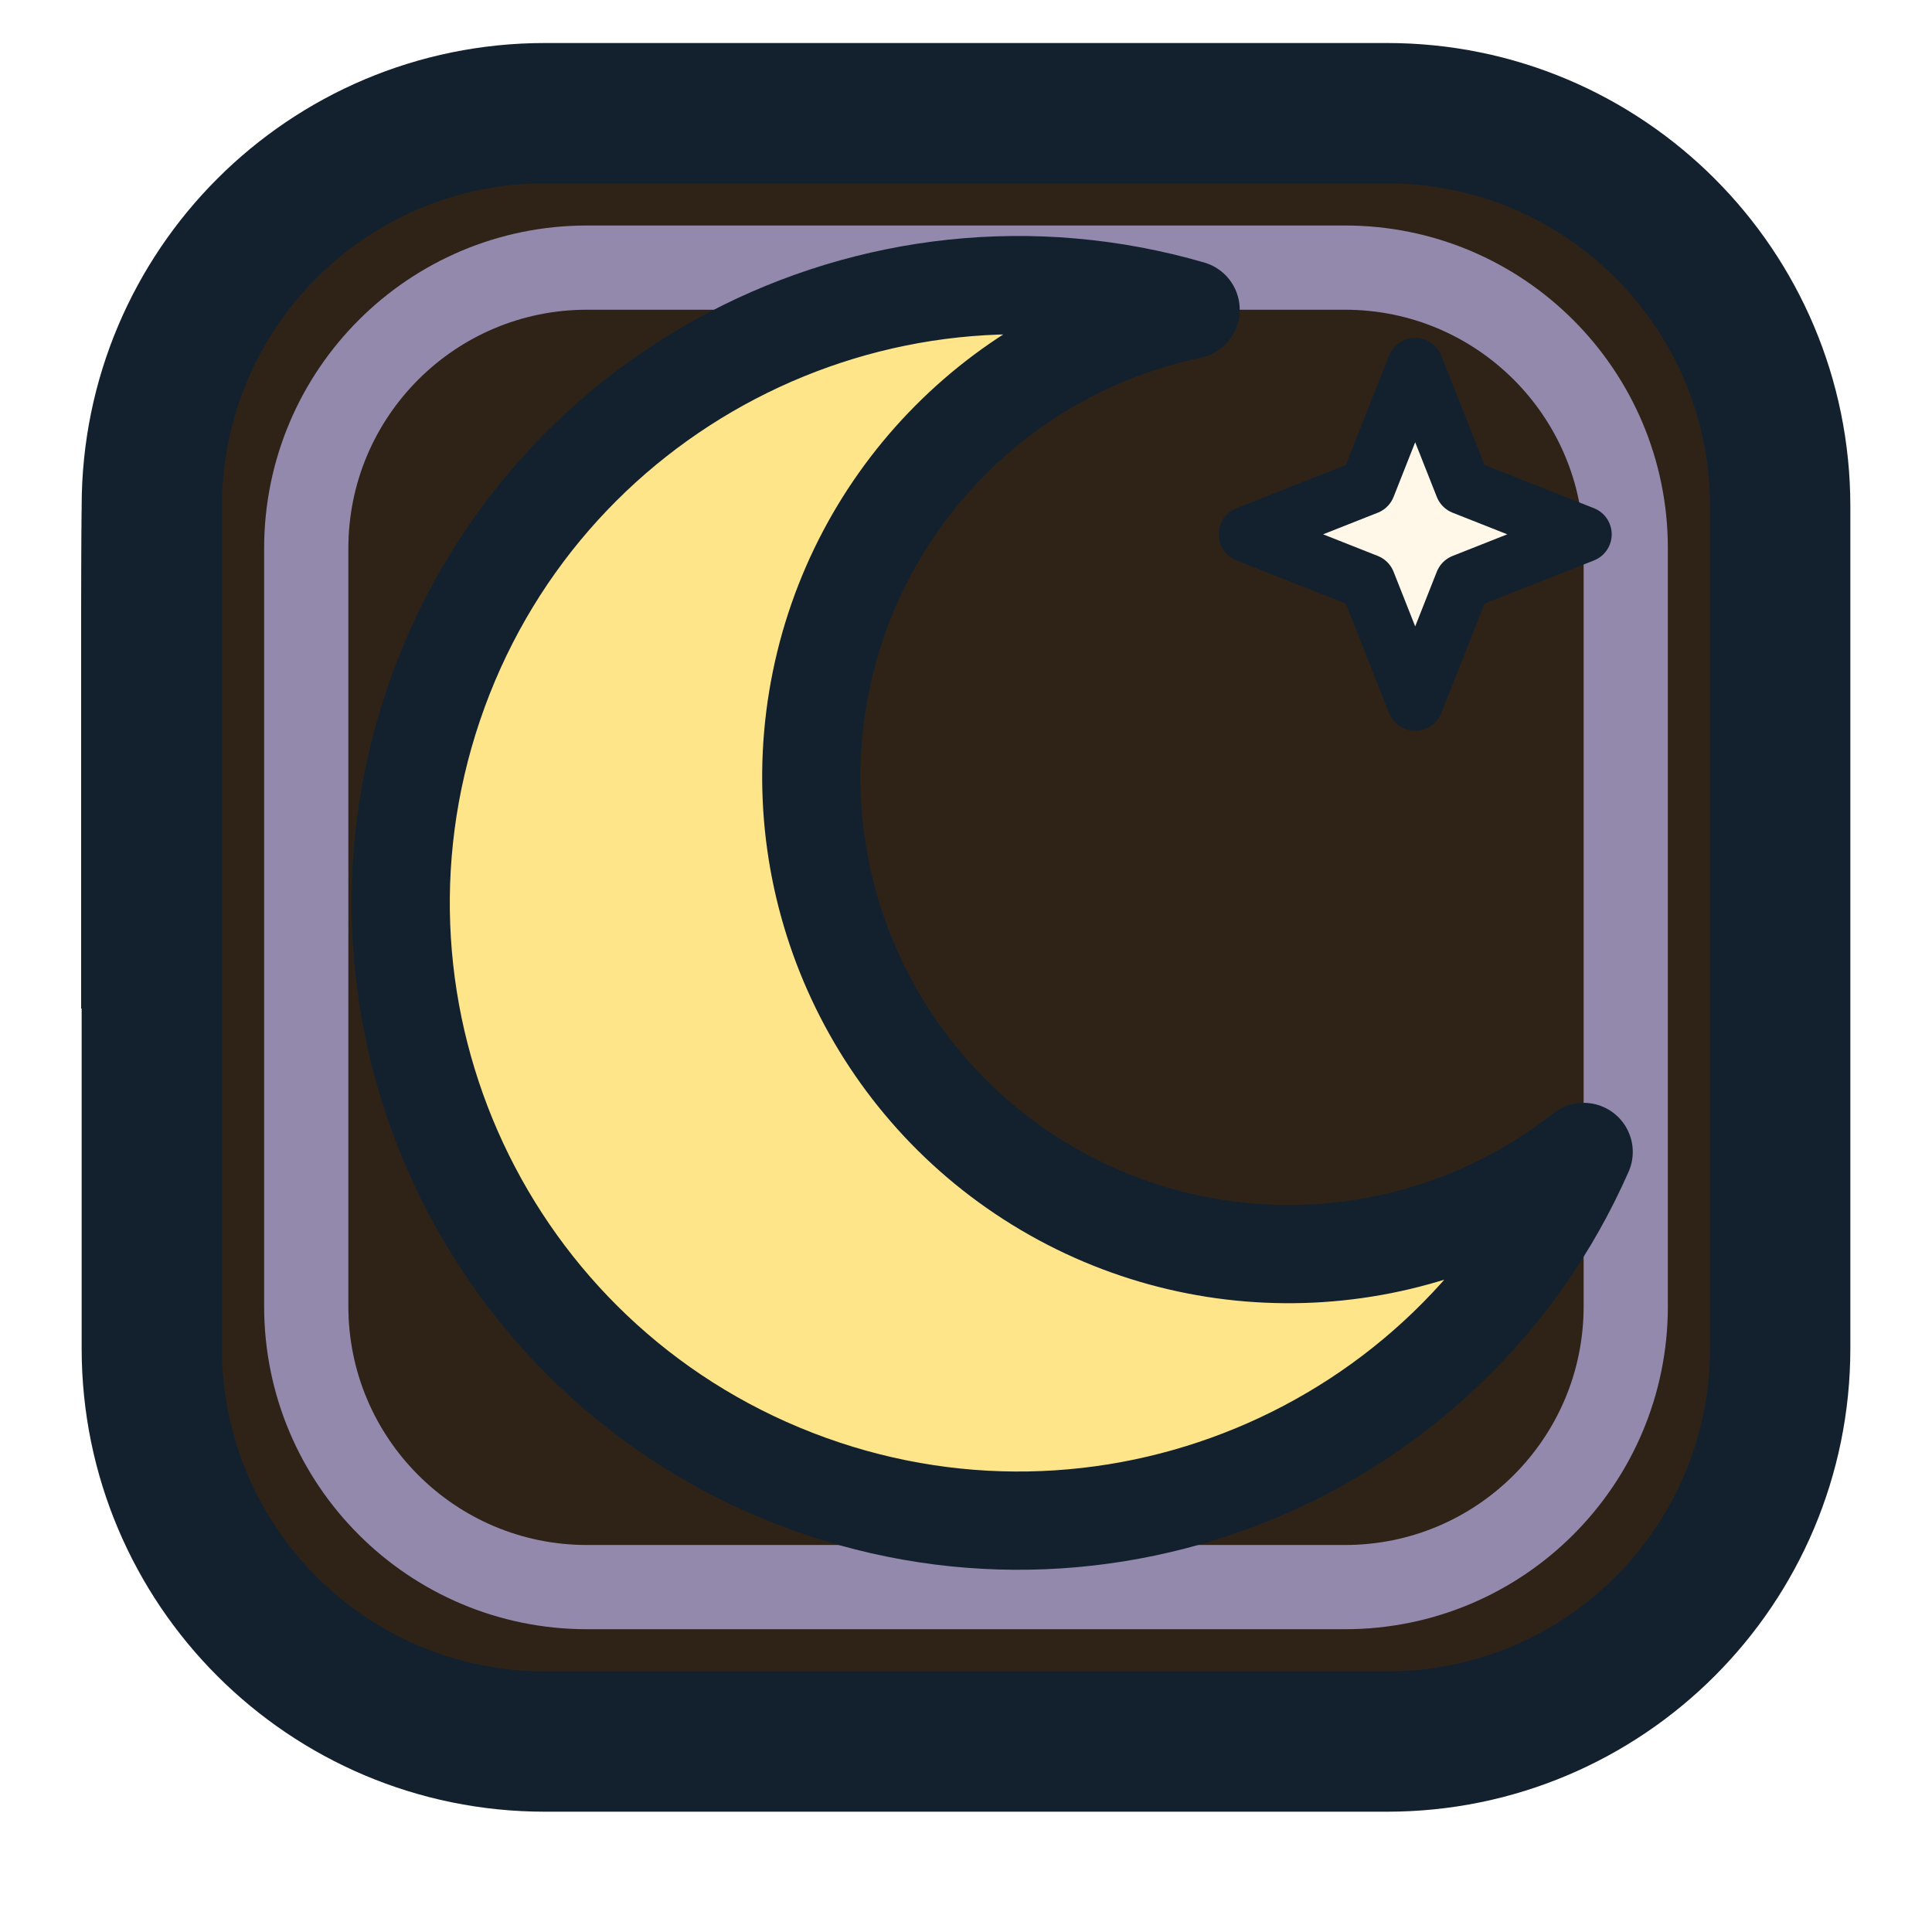
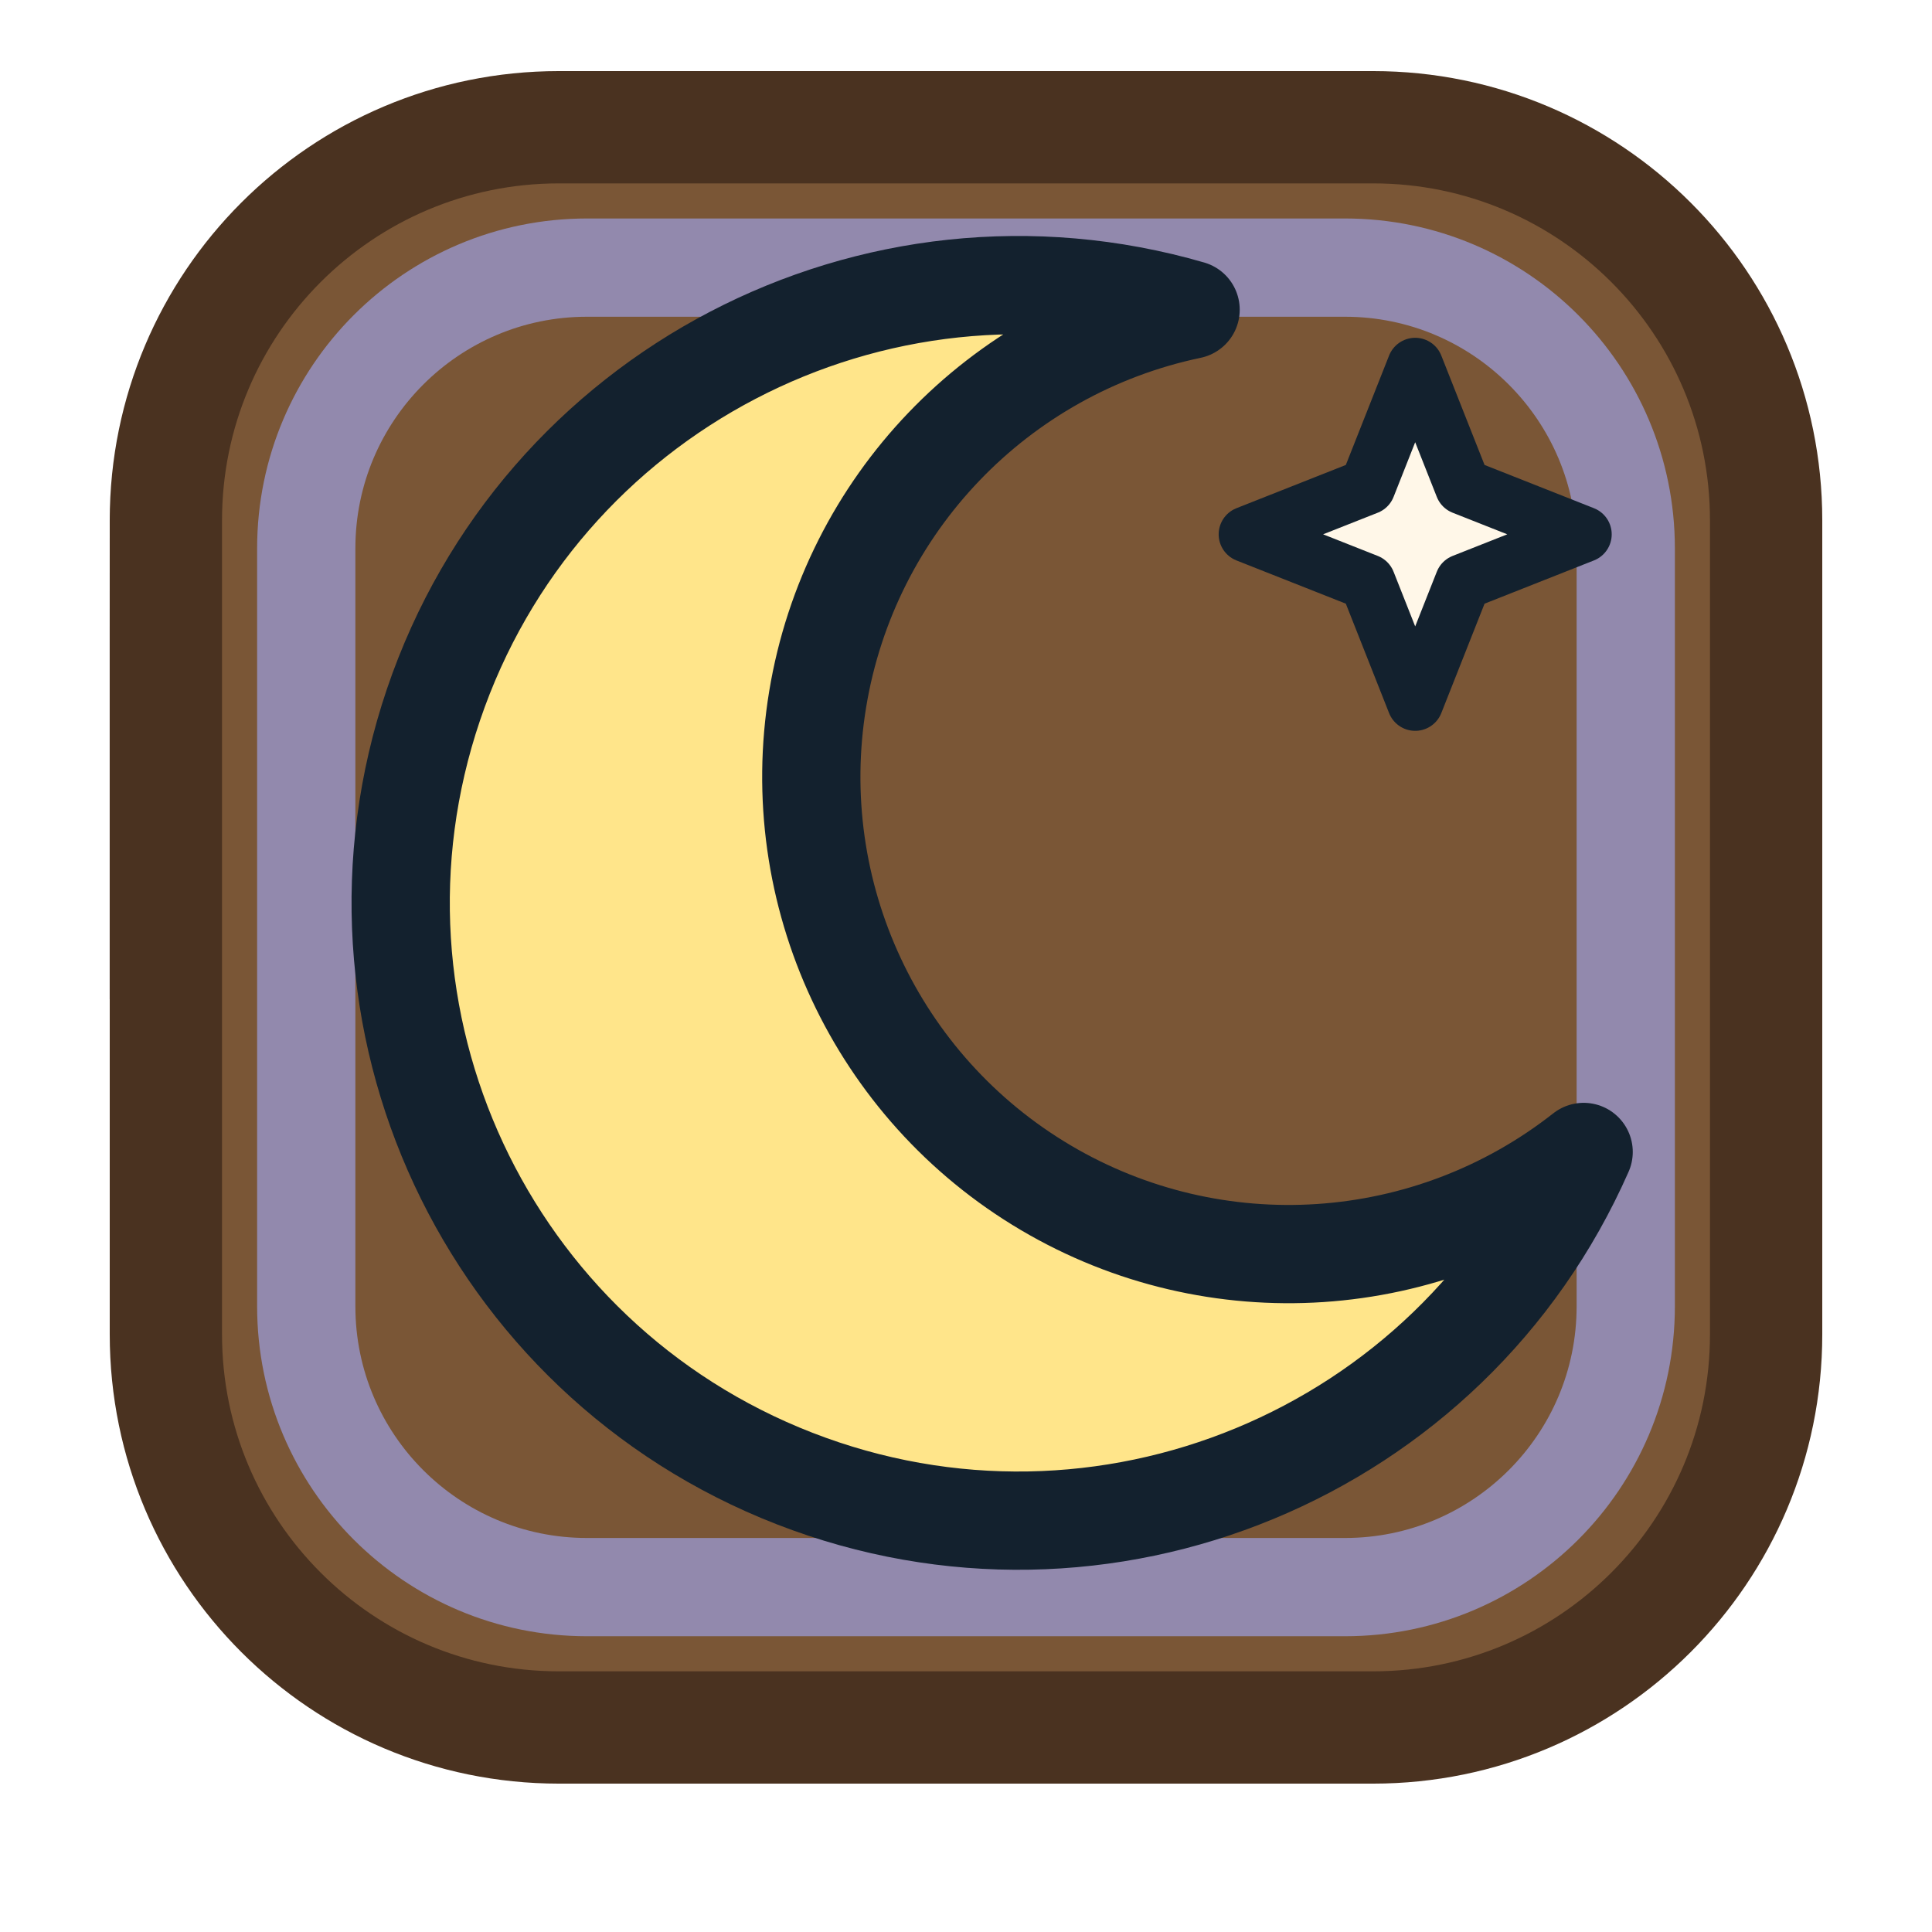
<svg xmlns="http://www.w3.org/2000/svg" viewBox="0 0 128 128" width="128" height="128">
  <defs>
    <filter id="dk" color-interpolation-filters="sRGB">
      <feColorMatrix type="matrix" values="0.32 0 0 0 0  0 0.30 0 0 0  0 0 0.34 0 0  0 0 0 1 0" />
    </filter>
  </defs>
  <svg x="4.48" y="8.96" width="119.04" height="119.04" viewBox="0 0 64 64" filter="url(#dk)">
-     <rect x="3" y="3" width="58" height="58" rx="14" fill="#2f2318" stroke="#13212e" stroke-width="5" />
-     <rect x="8.5" y="8.5" width="47" height="47" rx="10" fill="none" stroke="#9289ad" stroke-width="3" />
+     <rect x="3.5" y="3.5" width="57" height="57" rx="14" fill="#7a5636" stroke="#4a3220" stroke-width="4" />
+     <rect x="8.5" y="8.5" width="47" height="47" rx="10" fill="none" stroke="#9289ad" stroke-width="3.5" />
    <g fill="#ffe58a" stroke="#13212e" stroke-width="3.5" stroke-linejoin="round" stroke-linecap="round">
      <path d="M40 10 A22 22 0 1 0 54 40 A17 17 0 1 1 40 10Z" />
    </g>
    <g fill="#fff7e8" stroke="#13212e" stroke-width="2" stroke-linejoin="round" stroke-linecap="round">
      <path d="M48.0 12.0 L49.7 16.3 L54.0 18.0 L49.7 19.7 L48.0 24.0 L46.3 19.7 L42.0 18.0 L46.3 16.3 Z" />
    </g>
  </svg>
  <svg x="4.48" y="7.79" width="119.04" height="119.04" viewBox="0 0 64 64" filter="url(#dk)">
-     <rect x="3" y="3" width="58" height="58" rx="14" fill="#2f2318" stroke="#13212e" stroke-width="5" />
-     <rect x="8.5" y="8.5" width="47" height="47" rx="10" fill="none" stroke="#9289ad" stroke-width="3" />
+     <rect x="3.5" y="3.5" width="57" height="57" rx="14" fill="#7a5636" stroke="#4a3220" stroke-width="4" />
+     <rect x="8.5" y="8.5" width="47" height="47" rx="10" fill="none" stroke="#9289ad" stroke-width="3.5" />
    <g fill="#ffe58a" stroke="#13212e" stroke-width="3.5" stroke-linejoin="round" stroke-linecap="round">
      <path d="M40 10 A22 22 0 1 0 54 40 A17 17 0 1 1 40 10Z" />
    </g>
    <g fill="#fff7e8" stroke="#13212e" stroke-width="2" stroke-linejoin="round" stroke-linecap="round">
      <path d="M48.0 12.0 L49.7 16.3 L54.0 18.0 L49.7 19.7 L48.0 24.0 L46.3 19.7 L42.0 18.0 L46.3 16.3 Z" />
    </g>
  </svg>
  <svg x="4.48" y="6.61" width="119.04" height="119.04" viewBox="0 0 64 64" filter="url(#dk)">
-     <rect x="3" y="3" width="58" height="58" rx="14" fill="#2f2318" stroke="#13212e" stroke-width="5" />
-     <rect x="8.5" y="8.5" width="47" height="47" rx="10" fill="none" stroke="#9289ad" stroke-width="3" />
+     <rect x="3.5" y="3.5" width="57" height="57" rx="14" fill="#7a5636" stroke="#4a3220" stroke-width="4" />
+     <rect x="8.5" y="8.5" width="47" height="47" rx="10" fill="none" stroke="#9289ad" stroke-width="3.5" />
    <g fill="#ffe58a" stroke="#13212e" stroke-width="3.5" stroke-linejoin="round" stroke-linecap="round">
      <path d="M40 10 A22 22 0 1 0 54 40 A17 17 0 1 1 40 10Z" />
    </g>
    <g fill="#fff7e8" stroke="#13212e" stroke-width="2" stroke-linejoin="round" stroke-linecap="round">
      <path d="M48.0 12.0 L49.7 16.3 L54.0 18.0 L49.7 19.7 L48.0 24.0 L46.3 19.7 L42.0 18.0 L46.3 16.3 Z" />
    </g>
  </svg>
  <svg x="4.48" y="5.44" width="119.04" height="119.04" viewBox="0 0 64 64" filter="url(#dk)">
-     <rect x="3" y="3" width="58" height="58" rx="14" fill="#2f2318" stroke="#13212e" stroke-width="5" />
-     <rect x="8.5" y="8.5" width="47" height="47" rx="10" fill="none" stroke="#9289ad" stroke-width="3" />
+     <rect x="3.5" y="3.5" width="57" height="57" rx="14" fill="#7a5636" stroke="#4a3220" stroke-width="4" />
+     <rect x="8.5" y="8.5" width="47" height="47" rx="10" fill="none" stroke="#9289ad" stroke-width="3.5" />
    <g fill="#ffe58a" stroke="#13212e" stroke-width="3.5" stroke-linejoin="round" stroke-linecap="round">
      <path d="M40 10 A22 22 0 1 0 54 40 A17 17 0 1 1 40 10Z" />
    </g>
    <g fill="#fff7e8" stroke="#13212e" stroke-width="2" stroke-linejoin="round" stroke-linecap="round">
      <path d="M48.0 12.0 L49.7 16.3 L54.0 18.0 L49.7 19.7 L48.0 24.0 L46.3 19.7 L42.0 18.0 L46.3 16.3 Z" />
    </g>
  </svg>
  <svg x="4.48" y="4.27" width="119.04" height="119.04" viewBox="0 0 64 64" filter="url(#dk)">
-     <rect x="3" y="3" width="58" height="58" rx="14" fill="#2f2318" stroke="#13212e" stroke-width="5" />
-     <rect x="8.5" y="8.5" width="47" height="47" rx="10" fill="none" stroke="#9289ad" stroke-width="3" />
+     <rect x="3.5" y="3.5" width="57" height="57" rx="14" fill="#7a5636" stroke="#4a3220" stroke-width="4" />
+     <rect x="8.5" y="8.5" width="47" height="47" rx="10" fill="none" stroke="#9289ad" stroke-width="3.5" />
    <g fill="#ffe58a" stroke="#13212e" stroke-width="3.5" stroke-linejoin="round" stroke-linecap="round">
      <path d="M40 10 A22 22 0 1 0 54 40 A17 17 0 1 1 40 10Z" />
    </g>
    <g fill="#fff7e8" stroke="#13212e" stroke-width="2" stroke-linejoin="round" stroke-linecap="round">
      <path d="M48.0 12.0 L49.7 16.3 L54.0 18.0 L49.7 19.7 L48.0 24.0 L46.3 19.7 L42.0 18.0 L46.3 16.3 Z" />
    </g>
  </svg>
  <svg x="4.48" y="3.09" width="119.04" height="119.04" viewBox="0 0 64 64" filter="url(#dk)">
-     <rect x="3" y="3" width="58" height="58" rx="14" fill="#2f2318" stroke="#13212e" stroke-width="5" />
-     <rect x="8.5" y="8.5" width="47" height="47" rx="10" fill="none" stroke="#9289ad" stroke-width="3" />
+     <rect x="3.5" y="3.5" width="57" height="57" rx="14" fill="#7a5636" stroke="#4a3220" stroke-width="4" />
+     <rect x="8.5" y="8.5" width="47" height="47" rx="10" fill="none" stroke="#9289ad" stroke-width="3.5" />
    <g fill="#ffe58a" stroke="#13212e" stroke-width="3.5" stroke-linejoin="round" stroke-linecap="round">
      <path d="M40 10 A22 22 0 1 0 54 40 A17 17 0 1 1 40 10Z" />
    </g>
    <g fill="#fff7e8" stroke="#13212e" stroke-width="2" stroke-linejoin="round" stroke-linecap="round">
      <path d="M48.0 12.0 L49.7 16.3 L54.0 18.0 L49.7 19.7 L48.0 24.0 L46.3 19.7 L42.0 18.0 L46.3 16.3 Z" />
    </g>
  </svg>
  <svg x="4.48" y="1.92" width="119.04" height="119.04" viewBox="0 0 64 64">
-     <rect x="3" y="3" width="58" height="58" rx="14" fill="#2f2318" stroke="#13212e" stroke-width="5" />
-     <rect x="8.5" y="8.5" width="47" height="47" rx="10" fill="none" stroke="#9289ad" stroke-width="3" />
+     <rect x="3.5" y="3.5" width="57" height="57" rx="14" fill="#7a5636" stroke="#4a3220" stroke-width="4" />
+     <rect x="8.5" y="8.5" width="47" height="47" rx="10" fill="none" stroke="#9289ad" stroke-width="3.5" />
    <g fill="#ffe58a" stroke="#13212e" stroke-width="3.5" stroke-linejoin="round" stroke-linecap="round">
      <path d="M40 10 A22 22 0 1 0 54 40 A17 17 0 1 1 40 10Z" />
    </g>
    <g fill="#fff7e8" stroke="#13212e" stroke-width="2" stroke-linejoin="round" stroke-linecap="round">
      <path d="M48.0 12.0 L49.7 16.3 L54.0 18.0 L49.7 19.7 L48.0 24.0 L46.3 19.7 L42.0 18.0 L46.3 16.3 Z" />
    </g>
  </svg>
</svg>
